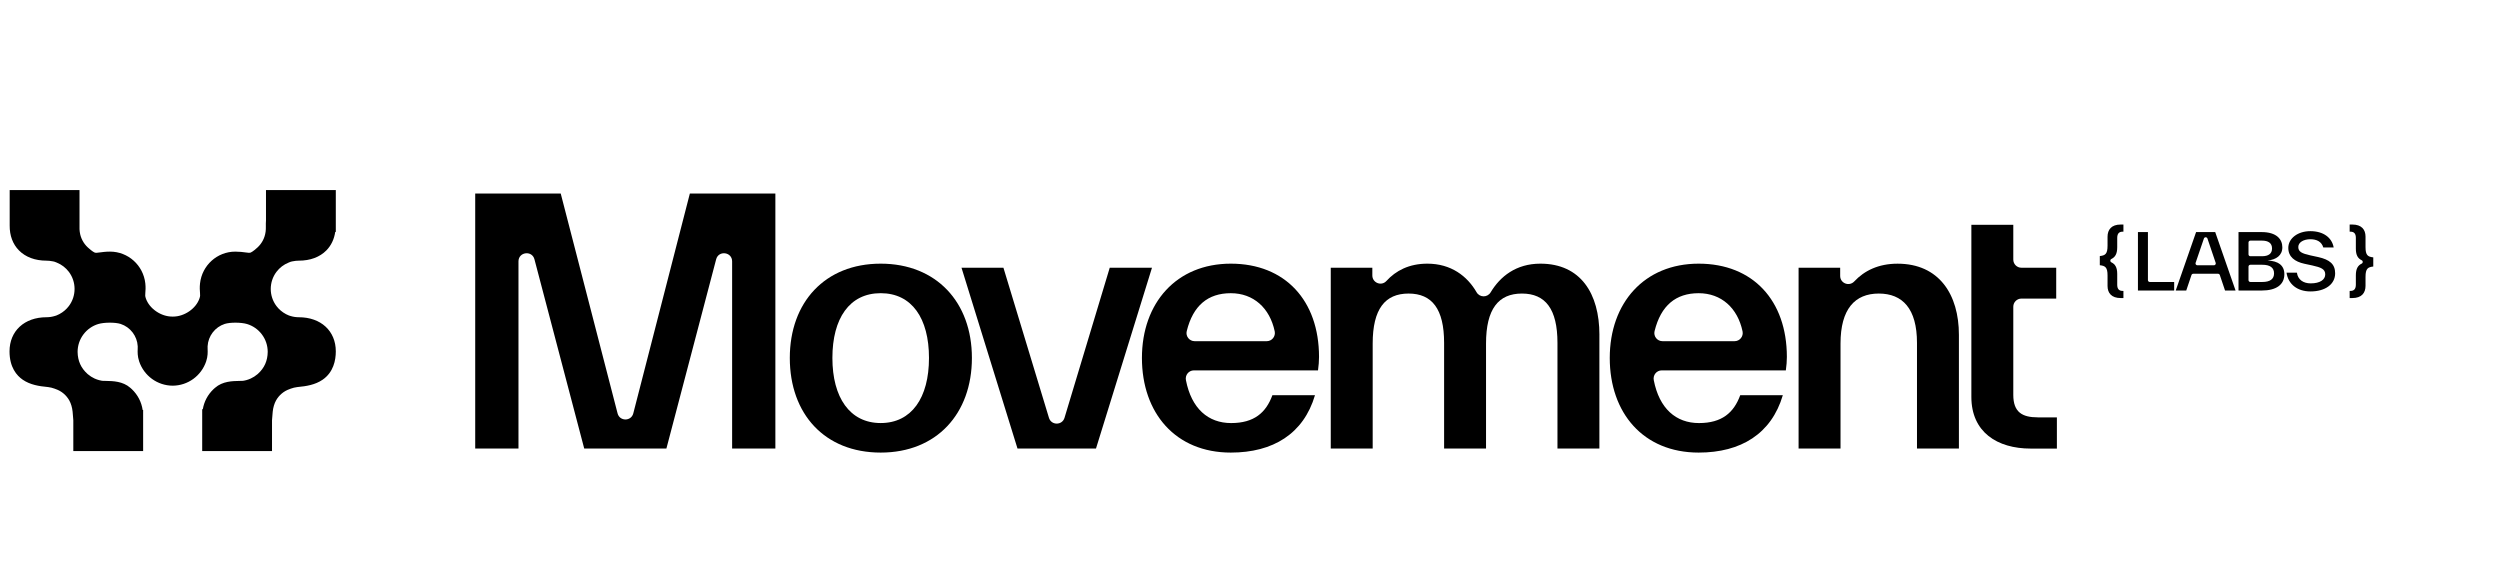
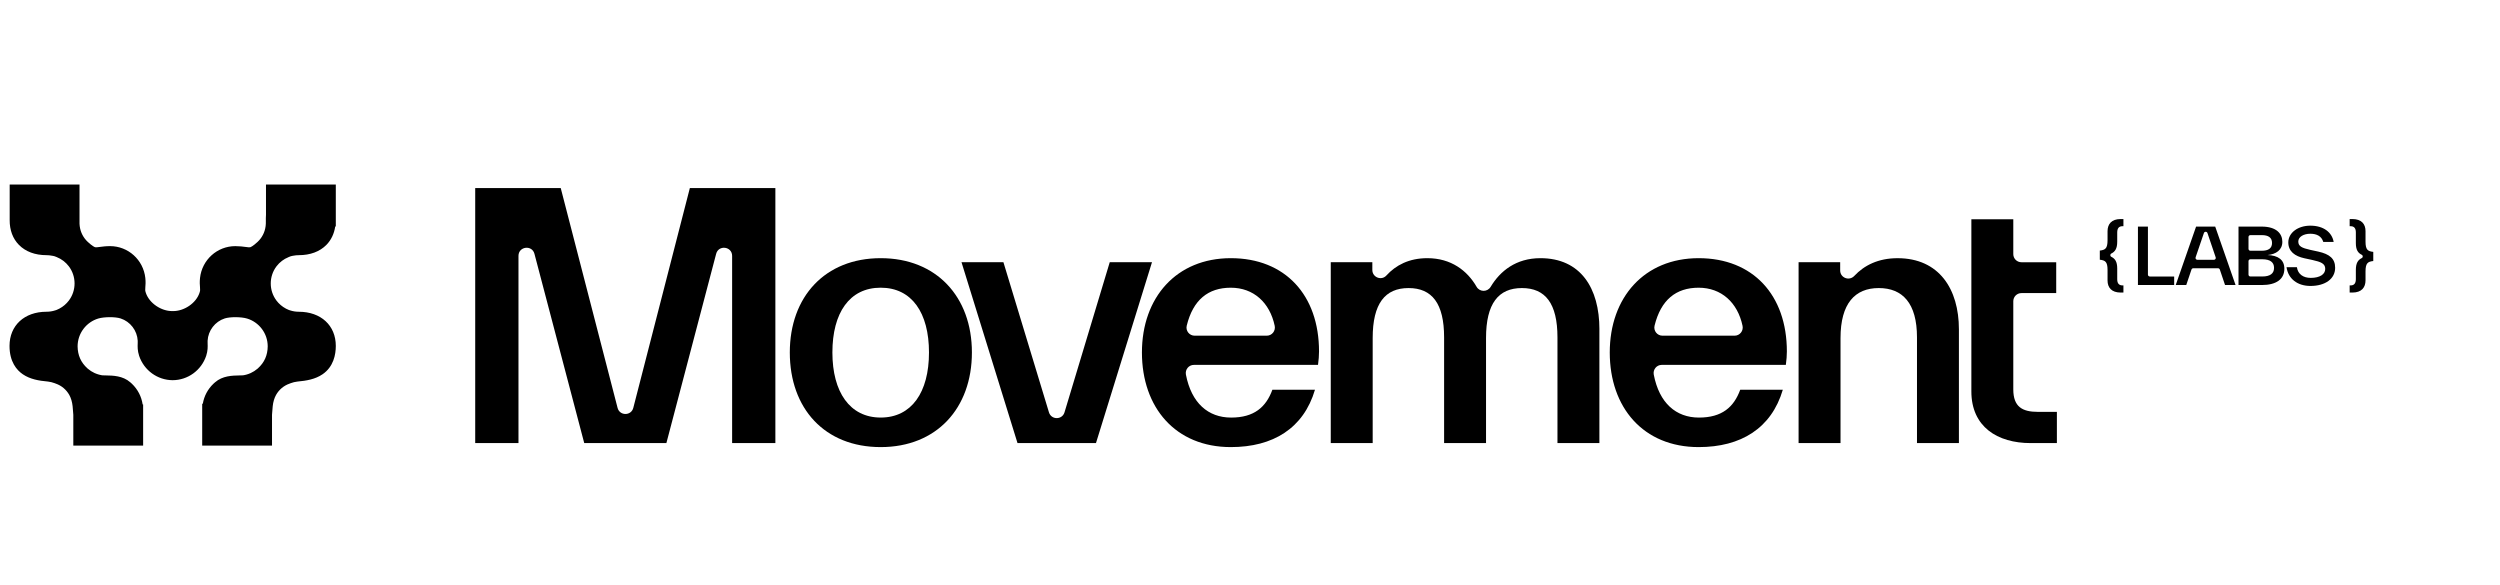
- <svg xmlns="http://www.w3.org/2000/svg" fill="none" viewBox="0 -18 236.79 55.38">
+ <svg xmlns="http://www.w3.org/2000/svg" fill="none" viewBox="0 -17.48 236.79 55.38">
  <path d="M27.326 6.875L27.371 6.856C27.505 6.799 27.604 6.767 27.681 6.758L27.766 6.743C27.941 6.707 28.12 6.689 28.3 6.689C29.383 6.689 30.288 6.352 30.915 5.714C31.367 5.254 31.651 4.658 31.751 3.968L31.806 3.968V0H25.193V2.871C25.177 3.078 25.178 3.268 25.18 3.437C25.181 3.622 25.182 3.797 25.16 3.929L25.153 3.972C25.079 4.532 24.808 5.053 24.39 5.438C23.963 5.832 23.763 5.918 23.697 5.937C23.631 5.956 23.535 5.947 23.256 5.909C23.016 5.877 22.688 5.833 22.286 5.833C20.573 5.833 19.136 7.127 18.945 8.844C18.902 9.234 18.926 9.526 18.944 9.739C18.963 9.976 18.969 10.047 18.887 10.283C18.725 10.746 18.379 11.176 17.913 11.493C17.447 11.81 16.911 11.985 16.404 11.985L16.355 11.985L16.305 11.985C15.798 11.985 15.262 11.811 14.796 11.493C14.33 11.176 13.984 10.746 13.822 10.284C13.74 10.047 13.745 9.976 13.765 9.739C13.783 9.526 13.807 9.234 13.764 8.842C13.573 7.126 12.137 5.832 10.423 5.832C10.022 5.832 9.693 5.877 9.451 5.909C9.175 5.947 9.078 5.955 9.012 5.936C8.946 5.917 8.746 5.831 8.319 5.437C7.902 5.053 7.631 4.532 7.556 3.971L7.55 3.929C7.539 3.865 7.534 3.79 7.531 3.71V0H0.917V3.364C0.909 4.311 1.212 5.124 1.793 5.714C2.42 6.352 3.324 6.689 4.407 6.689C4.587 6.689 4.767 6.708 4.942 6.744L5.027 6.758C5.104 6.768 5.202 6.799 5.337 6.856L5.381 6.875C5.83 7.054 6.222 7.353 6.517 7.741C7.243 8.695 7.245 10.03 6.523 10.987C6.286 11.301 5.979 11.563 5.634 11.745L5.602 11.762C5.508 11.814 5.424 11.852 5.346 11.88C5.312 11.892 5.281 11.901 5.252 11.91L5.219 11.92C4.958 12.004 4.685 12.047 4.407 12.047C2.311 12.047 0.902 13.347 0.902 15.282C0.902 16.793 1.585 17.577 2.158 17.968C2.857 18.446 3.7 18.582 4.508 18.656L4.563 18.663C4.777 18.691 4.958 18.735 5.166 18.81L5.266 18.849L5.283 18.855C5.826 19.042 6.282 19.425 6.565 19.932C6.725 20.219 6.836 20.594 6.877 20.989C6.894 21.144 6.904 21.294 6.915 21.443C6.923 21.555 6.932 21.682 6.944 21.809V24.723H13.557V20.832L13.511 20.832C13.402 20.084 13.049 19.398 12.492 18.866C12.443 18.82 12.397 18.78 12.361 18.749L12.339 18.729C11.627 18.107 10.702 18.091 10.026 18.078H10.018C9.905 18.076 9.798 18.074 9.704 18.07L9.602 18.054L9.385 18.005L9.18 17.941L8.959 17.853C8.728 17.747 8.512 17.609 8.321 17.445L8.278 17.407C7.666 16.856 7.362 16.176 7.35 15.329C7.352 14.724 7.543 14.15 7.905 13.67C8.257 13.202 8.756 12.854 9.31 12.689C9.871 12.523 10.917 12.518 11.422 12.681C12.341 12.977 12.993 13.828 13.044 14.798C13.049 14.878 13.046 14.962 13.042 15.061C13.031 15.345 13.017 15.735 13.18 16.228C13.641 17.599 14.916 18.524 16.355 18.53C17.792 18.524 19.066 17.599 19.528 16.226C19.69 15.736 19.676 15.346 19.665 15.06C19.662 14.962 19.659 14.878 19.663 14.798C19.714 13.828 20.366 12.977 21.285 12.681C21.79 12.519 22.836 12.523 23.397 12.69C23.951 12.854 24.451 13.203 24.802 13.671C25.164 14.151 25.356 14.724 25.357 15.329C25.345 16.176 25.041 16.856 24.429 17.408L24.39 17.442C24.195 17.609 23.979 17.747 23.748 17.853L23.527 17.942L23.323 18.006L23.145 18.047L23.004 18.07C22.91 18.075 22.802 18.077 22.689 18.079H22.682C22.006 18.092 21.08 18.108 20.371 18.729L20.346 18.75C20.31 18.782 20.265 18.82 20.215 18.868C19.678 19.381 19.331 20.038 19.21 20.757H19.151V24.724H25.764V21.811C25.776 21.684 25.785 21.557 25.793 21.444C25.804 21.298 25.814 21.147 25.831 20.991C25.872 20.595 25.983 20.22 26.143 19.933C26.426 19.426 26.881 19.044 27.425 18.856L27.542 18.811C27.75 18.736 27.93 18.692 28.145 18.664L28.2 18.657C29.008 18.583 29.851 18.447 30.55 17.97C31.588 17.26 31.806 16.117 31.806 15.283C31.806 13.348 30.397 12.048 28.3 12.048C28.023 12.048 27.75 12.005 27.489 11.921L27.456 11.911C27.427 11.902 27.396 11.893 27.364 11.881C27.284 11.854 27.2 11.815 27.103 11.762L27.074 11.746C26.729 11.564 26.422 11.302 26.185 10.989C25.463 10.032 25.465 8.696 26.191 7.742C26.485 7.355 26.878 7.055 27.326 6.877V6.875Z" fill="black" />
  <path d="M73.442 24.486H69.344V6.756C69.344 5.854 68.06 5.689 67.831 6.56L63.118 24.486H55.336L50.621 6.56C50.392 5.689 49.108 5.854 49.108 6.756V24.486H45.01V0.332H53.11L58.494 21.153C58.692 21.923 59.785 21.923 59.983 21.153L65.34 0.332H73.44V24.484L73.442 24.486Z" fill="black" />
  <path d="M74.807 15.904C74.807 10.629 78.141 6.973 83.416 6.973C88.69 6.973 92.055 10.629 92.055 15.904C92.055 21.178 88.721 24.867 83.416 24.867C78.111 24.867 74.807 21.211 74.807 15.904ZM87.99 15.904C87.99 12.154 86.37 9.769 83.416 9.769C80.461 9.769 78.841 12.154 78.841 15.904C78.841 19.654 80.492 22.069 83.416 22.069C86.339 22.069 87.99 19.684 87.99 15.904Z" fill="black" />
  <path d="M105.11 7.356H109.112L103.807 24.486H96.374L91.069 7.356H95.04L99.353 21.576C99.575 22.305 100.605 22.303 100.826 21.576L105.11 7.358V7.356Z" fill="black" />
  <path d="M124.837 17.081H113.079C112.593 17.081 112.233 17.527 112.326 18.006C112.849 20.7 114.432 22.071 116.608 22.071C118.784 22.071 119.912 21.086 120.516 19.432H124.55C123.47 23.088 120.579 24.867 116.577 24.867C111.336 24.867 108.159 21.117 108.159 15.904C108.159 10.691 111.43 6.973 116.577 6.973C121.725 6.973 124.933 10.469 124.933 15.808C124.933 16.188 124.9 16.634 124.837 17.079V17.081ZM113.15 14.315H119.983C120.473 14.315 120.837 13.861 120.735 13.381C120.27 11.177 118.73 9.771 116.575 9.771C114.421 9.771 113 10.931 112.403 13.362C112.283 13.846 112.651 14.315 113.15 14.315Z" fill="black" />
  <path d="M151.488 13.711V24.486H147.517V14.475C147.517 11.265 146.374 9.804 144.15 9.804C141.926 9.804 140.751 11.265 140.751 14.538V24.486H136.78V14.475C136.78 11.265 135.637 9.804 133.413 9.804C131.189 9.804 130.015 11.265 130.015 14.538V24.486H126.044V7.356H129.982V8.091C129.982 8.789 130.841 9.131 131.312 8.616C132.202 7.639 133.457 6.973 135.193 6.973C137.44 6.973 138.972 8.15 139.854 9.679C140.152 10.194 140.88 10.198 141.188 9.689C142.087 8.189 143.594 6.973 145.899 6.973C149.71 6.973 151.49 9.802 151.49 13.711H151.488Z" fill="black" />
  <path d="M169.148 17.081H157.391C156.905 17.081 156.545 17.527 156.638 18.006C157.16 20.7 158.744 22.071 160.92 22.071C163.096 22.071 164.224 21.086 164.828 19.432H168.862C167.782 23.088 164.891 24.867 160.889 24.867C155.648 24.867 152.47 21.117 152.47 15.904C152.47 10.691 155.742 6.973 160.889 6.973C166.037 6.973 169.245 10.469 169.245 15.808C169.245 16.188 169.212 16.634 169.148 17.079V17.081ZM157.462 14.315H164.295C164.785 14.315 165.149 13.861 165.047 13.381C164.582 11.177 163.042 9.771 160.887 9.771C158.733 9.771 157.312 10.931 156.714 13.362C156.595 13.846 156.962 14.315 157.462 14.315Z" fill="black" />
  <path d="M185.54 13.712V24.486H181.569V14.475C181.569 11.233 180.202 9.804 177.948 9.804C175.693 9.804 174.327 11.266 174.327 14.538V24.486H170.355V7.356H174.294V8.135C174.294 8.837 175.149 9.166 175.63 8.654C176.573 7.648 177.909 6.975 179.728 6.975C183.666 6.975 185.54 9.898 185.54 13.713V13.712Z" fill="black" />
  <path d="M193.011 21.53C191.55 21.53 190.691 21.053 190.691 19.402V11.05C190.691 10.625 191.035 10.281 191.46 10.281H194.756V7.358H191.46C191.035 7.358 190.691 7.014 190.691 6.589V3.291H186.72V19.594C186.72 22.93 189.167 24.488 192.342 24.488H194.82V21.532H193.009L193.011 21.53Z" fill="black" />
  <path d="M203.62 8.709H205.929V9.517H202.497V3.982H203.443V8.533C203.443 8.63 203.522 8.709 203.62 8.709Z" fill="black" />
  <path d="M210.747 9.517L210.252 8.05C210.228 7.978 210.16 7.929 210.084 7.929H207.736C207.66 7.929 207.592 7.978 207.568 8.05L207.073 9.517H206.076L208.005 3.982H209.816L211.744 9.517H210.747ZM208.127 7.128H209.693C209.815 7.128 209.9 7.01 209.861 6.895L209.081 4.593C209.027 4.433 208.799 4.433 208.745 4.593L207.959 6.895C207.92 7.009 208.005 7.128 208.127 7.128Z" fill="black" />
  <path d="M216.365 7.973C216.365 8.956 215.609 9.517 214.23 9.517H212.023V3.982H214.216C215.617 3.982 216.174 4.652 216.174 5.424C216.174 6.196 215.587 6.597 214.773 6.677C215.785 6.713 216.365 7.135 216.365 7.973ZM212.969 4.966V6.092C212.969 6.19 213.048 6.269 213.146 6.269H214.238C214.846 6.269 215.198 6.043 215.198 5.533C215.198 5.023 214.846 4.79 214.238 4.79H213.146C213.048 4.79 212.969 4.869 212.969 4.966ZM214.274 8.708C215.023 8.708 215.389 8.424 215.389 7.893C215.389 7.361 215.023 7.077 214.274 7.077H213.146C213.048 7.077 212.969 7.156 212.969 7.253V8.532C212.969 8.629 213.048 8.708 213.146 8.708H214.274Z" fill="black" />
  <path d="M216.57 7.827H217.553C217.648 8.505 218.176 8.84 218.858 8.84C219.746 8.84 220.237 8.49 220.237 7.987C220.237 7.485 219.834 7.325 219.012 7.143L218.264 6.982C217.362 6.786 216.739 6.334 216.739 5.482C216.739 4.564 217.655 3.894 218.822 3.894C220.09 3.894 220.875 4.528 221.036 5.438H220.053C219.892 4.892 219.437 4.659 218.822 4.659C218.206 4.659 217.685 4.943 217.685 5.394C217.685 5.846 218.015 6.006 218.829 6.188L219.569 6.348C220.655 6.589 221.175 7.018 221.175 7.885C221.175 8.926 220.244 9.604 218.836 9.604C217.611 9.604 216.731 8.934 216.57 7.827L216.57 7.827Z" fill="black" />
  <path d="M200.535 5.416C200.535 6.061 200.33 6.36 199.977 6.532C199.846 6.596 199.847 6.783 199.979 6.846C200.328 7.015 200.535 7.312 200.535 7.943V8.97C200.535 9.363 200.704 9.553 201.034 9.553H201.122V10.23H200.865C199.999 10.23 199.618 9.757 199.618 9.086V8.089C199.618 7.302 199.391 7.178 198.885 7.12V6.253C199.391 6.195 199.618 6.071 199.618 5.27V4.425C199.618 3.748 199.992 3.267 200.865 3.267H201.122V3.945H201.034C200.697 3.945 200.535 4.141 200.535 4.542V5.416Z" fill="black" />
  <path d="M223.137 8.081C223.137 7.437 223.342 7.137 223.694 6.966C223.825 6.902 223.824 6.714 223.693 6.651C223.344 6.483 223.137 6.186 223.137 5.554V4.527C223.137 4.134 222.968 3.945 222.638 3.945H222.55V3.267H222.807C223.672 3.267 224.053 3.741 224.053 4.411V5.409C224.053 6.195 224.281 6.319 224.787 6.377V7.244C224.281 7.302 224.053 7.426 224.053 8.227V9.072C224.053 9.749 223.679 10.23 222.807 10.23H222.55V9.553H222.638C222.975 9.553 223.137 9.356 223.137 8.956V8.081Z" fill="black" />
</svg>
